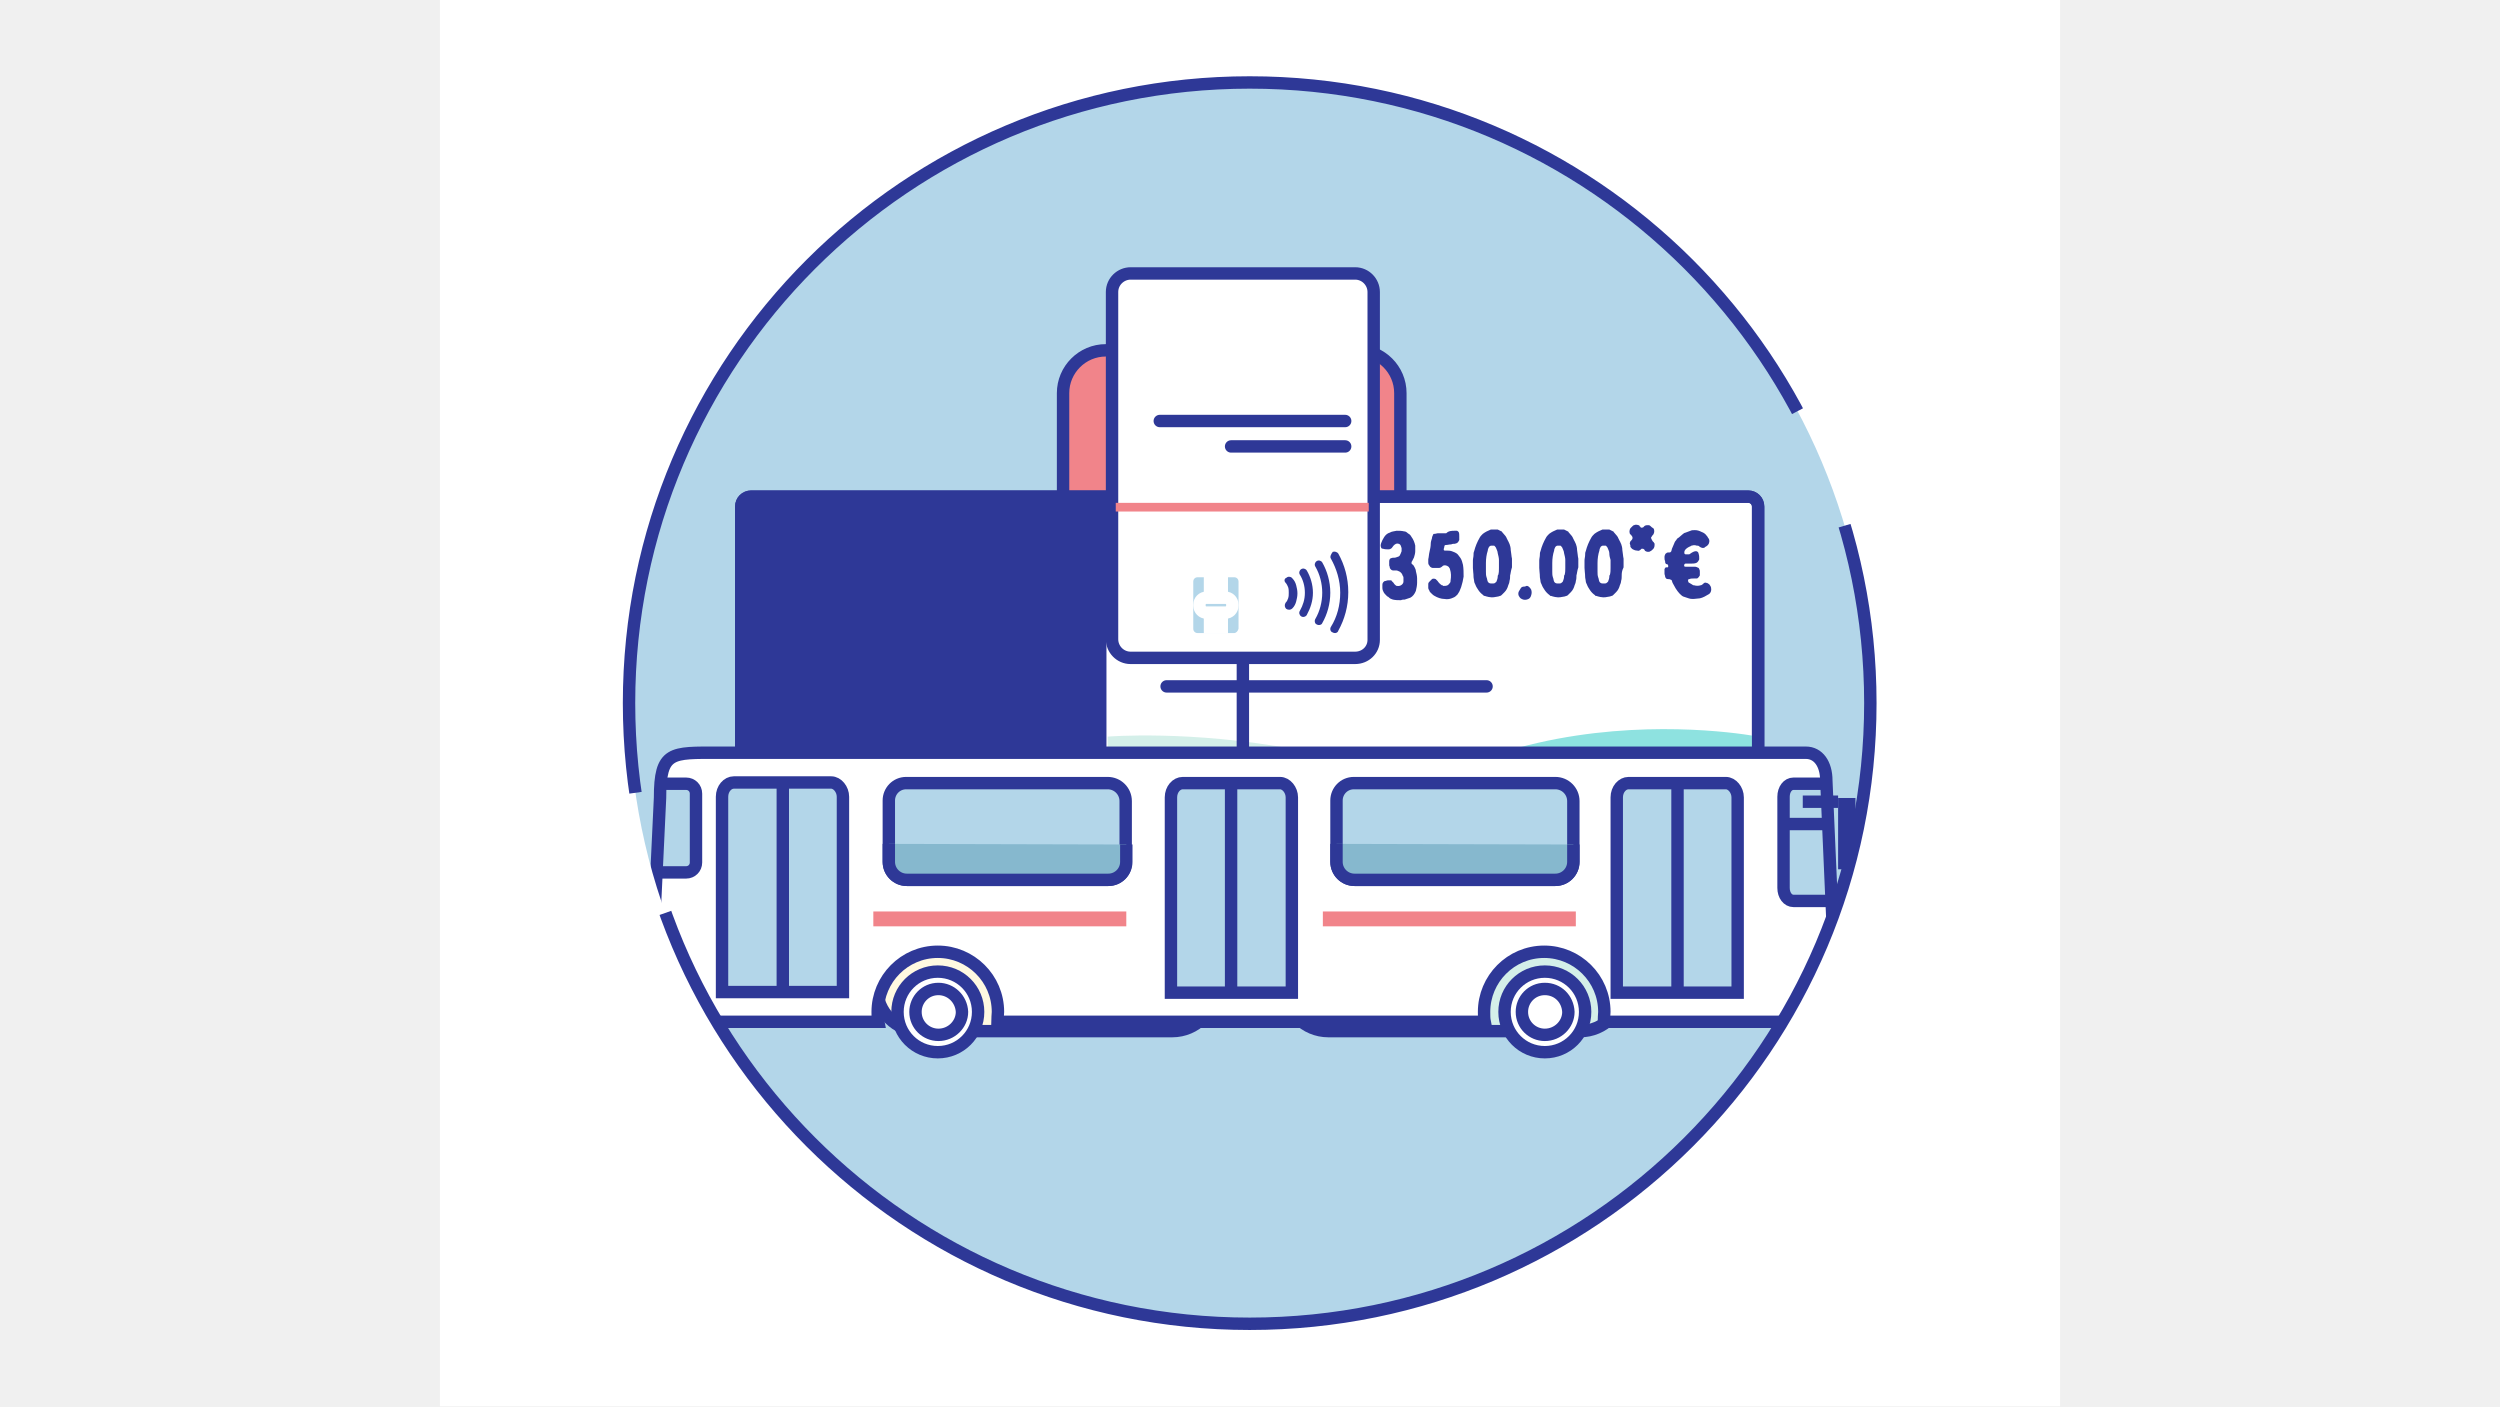
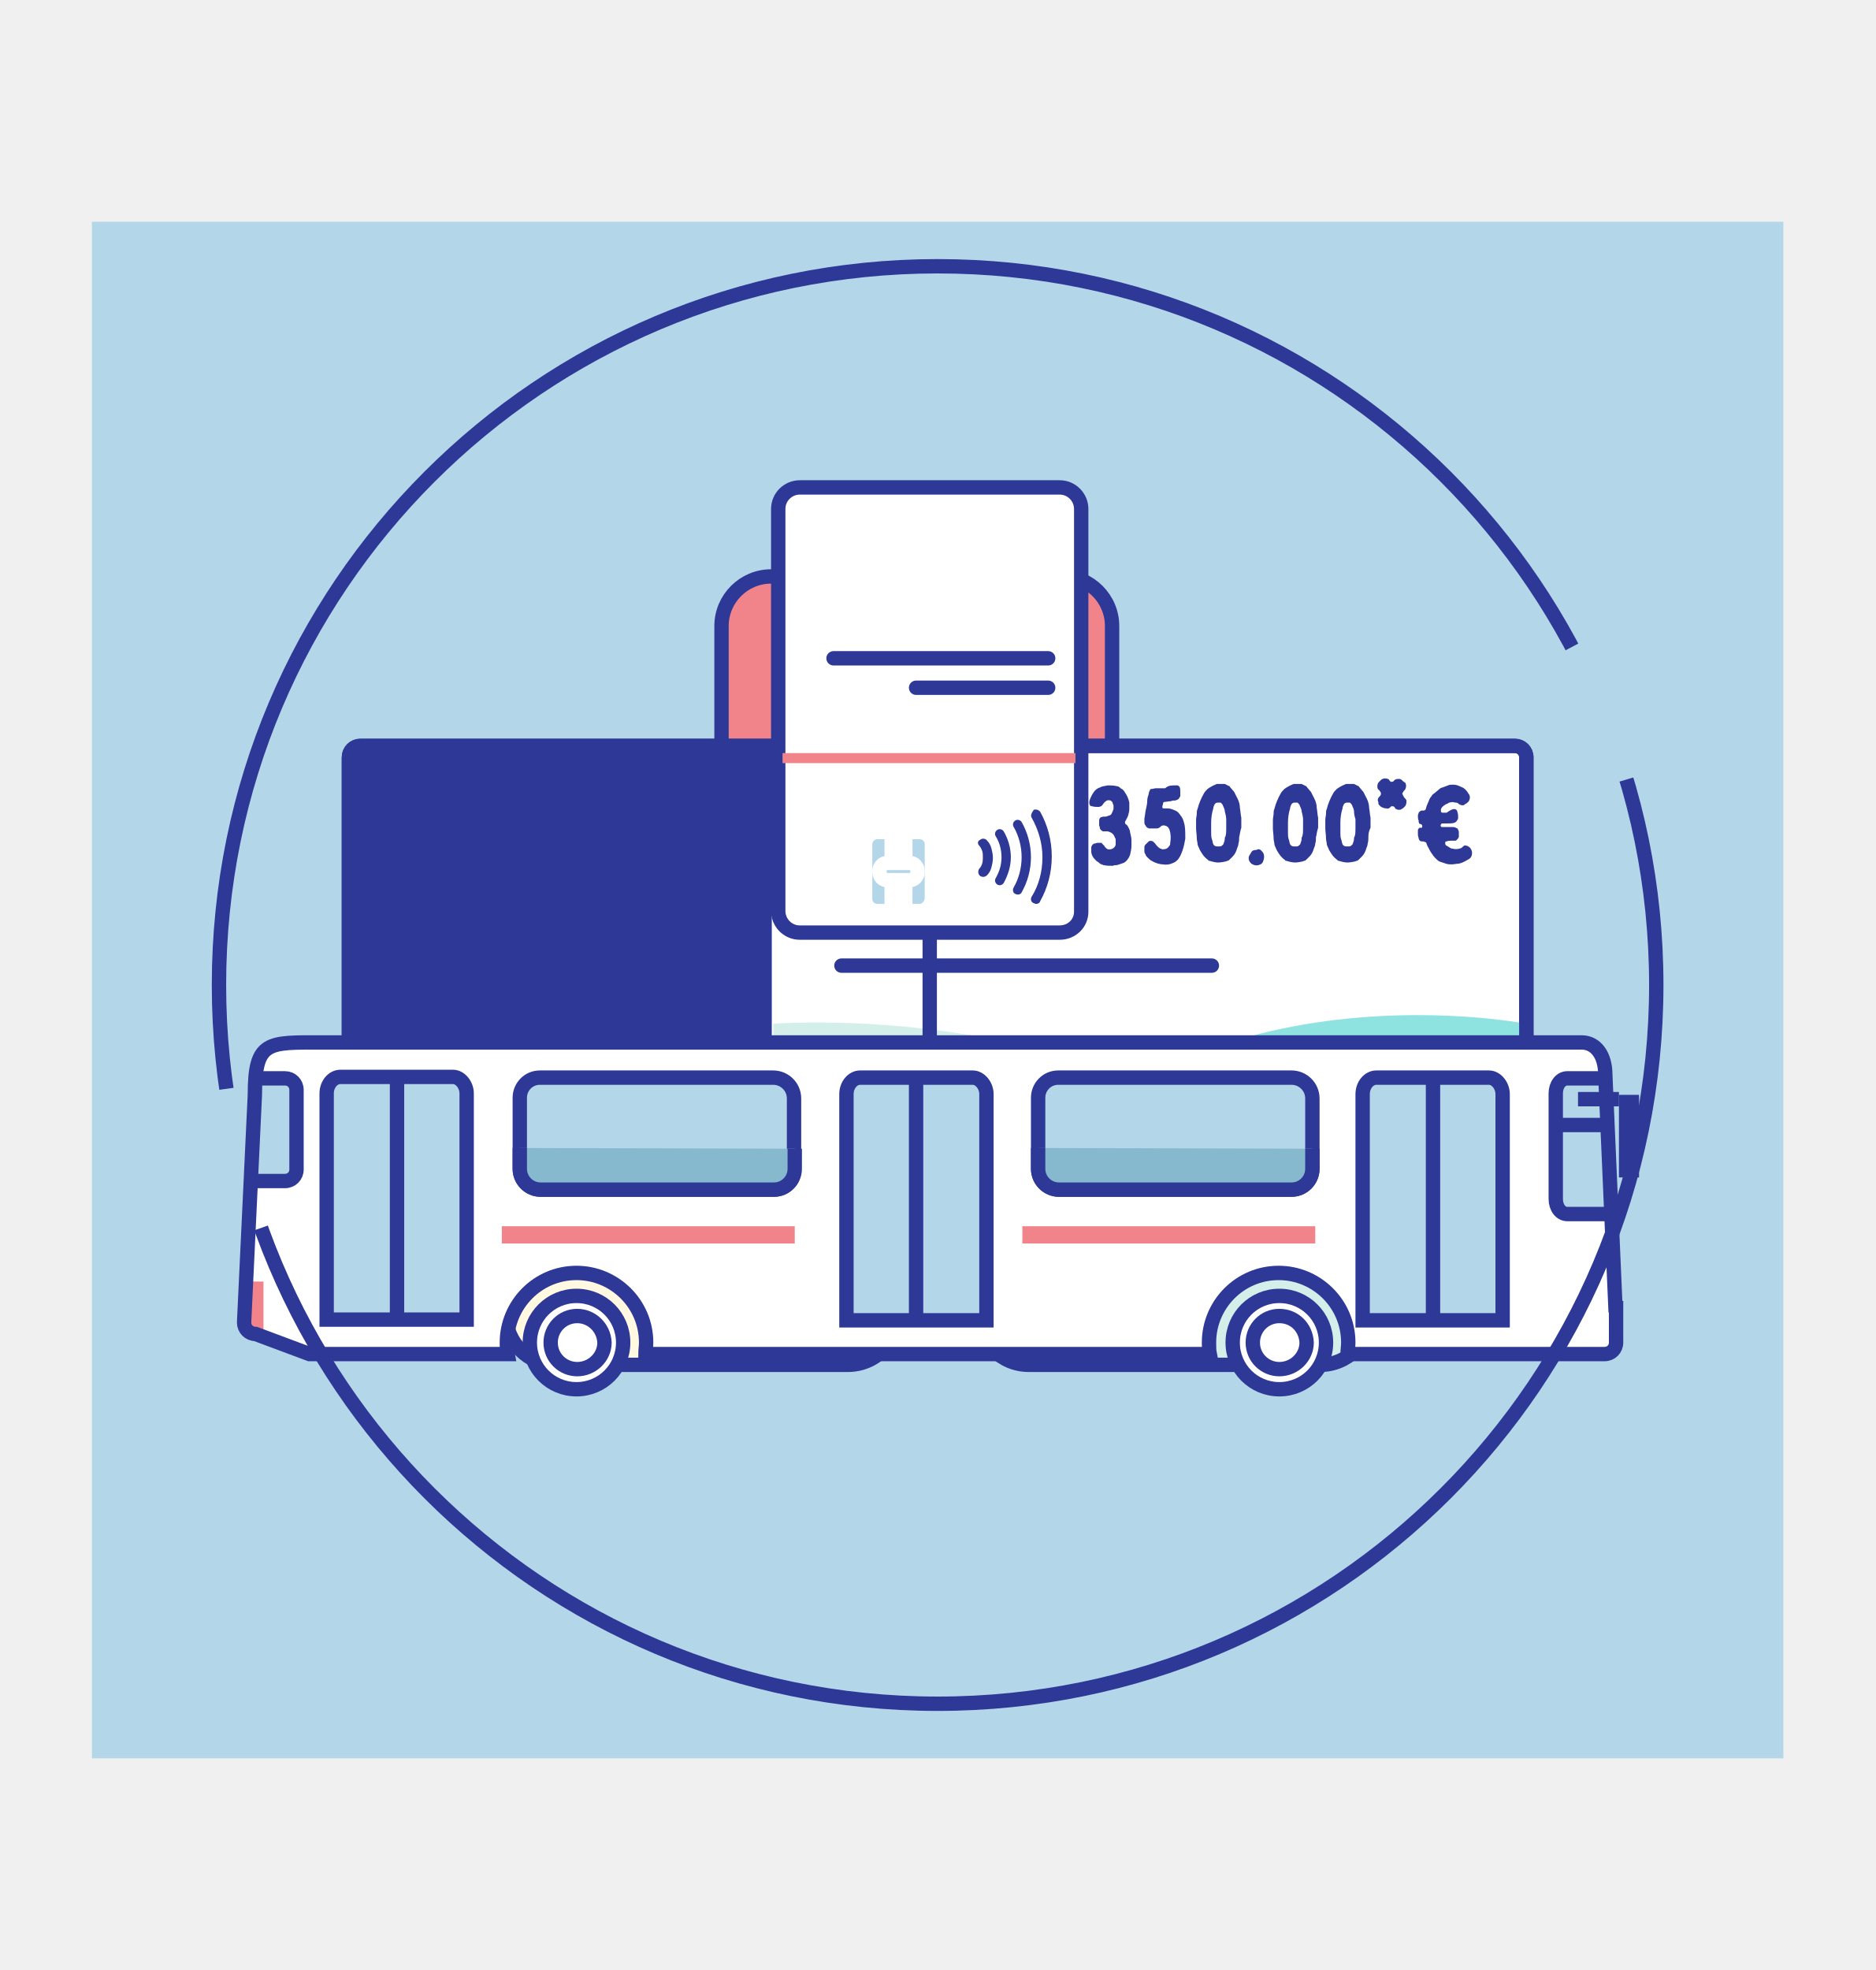
- <svg xmlns="http://www.w3.org/2000/svg" id="loading-svg" style="overflow:hidden;background:white;margin:auto;-webkit-clip-path: circle(122px at center);clip-path: circle(122px at center);" width="560" height="315" viewBox="0 0 261.3 226.8">
+ <svg xmlns="http://www.w3.org/2000/svg" id="loading-svg" style="overflow:hidden;background:white;width:300;margin:auto;-webkit-clip-path: circle(122px at center);clip-path: circle(122px at center);" width="560" height="315" viewBox="0 0 261.3 226.8">
  <style> 
 .st1,  .st3,  .st4 {
	 fill: #fff9e1;
	 stroke: #2e3897;
	 stroke-width: 2;
	 stroke-miterlimit: 10;
}
 .st3,  .st4,  .st0 {
	 fill: #b3d6e9;
}
 .st4 {
	 fill: #fff;
}
 .st6 {
	 fill: #2e3897;
}
 .st7 {
	 fill: none;
	 stroke: #2e3897;
	 stroke-width: 2;
	 stroke-miterlimit: 10;
}
 .st8 {
	 fill: #fff;
}
 .st10 {
	 fill: #e8444e;
}
 .st17 {
	 fill: none;
	 stroke: #2e3897;
	 stroke-width: 2;
	 stroke-linecap: round;
	 stroke-linejoin: round;
	 stroke-miterlimit: 10;
}
.st19 {
	 fill: #f1848a;
}
 .st20 {
	 fill: none;
	 stroke: #fff;
	 stroke-width: 2;
	 stroke-miterlimit: 10;
}
 .window {
	 fill: #86b8ce;
	 stroke-width: 2px;
	 stroke: #2e3897;
}
#circulo {
	 stroke-dasharray: 280 20;
	 stroke-dashoffset: 300;
	 animation: borderanimation 1s ease-in-out infinite;
}
 #cheque {
	 transform: translateX(-100%);
	 animation: rightmove 4s linear infinite forwards;
}
#hamburguesa, #loading-svg #cubos {
	 transform: translateY(-100%);
	 animation: moveDown 4s 1s linear infinite forwards;
}
 #bus {
	 transform: translateX(-100%);
	 animation: move 4s 2s linear infinite forwards;
}
 #cubos {
	 animation-delay: 3s;
}
 @keyframes rightmove {
	 20%, 30% {
		 transform: translateX(0);
+  opacity:1;
	}
	 40%, 100% {
		 transform: translateX(100%);
+ opacity:0;
	}
}
 @keyframes moveDown {
	 20%, 30% {
		 transform: translateY(0);
+  opacity:1;
	}
	 40%, 100% {
		 transform: translateY(100%);
+ opacity:0;
	}
}
 @keyframes move {
	 20%, 40% {
		 transform: translateX(0);
+ 		 opacity:1;
	}
	 40%, 100% {
		 transform: translateX(100%);
+ 		opacity:0;
	}
}
 @keyframes borderanimation {
	 to {
		 stroke-dashoffset: 0;
	}
}

.bootstrap-button{
	box-shadow:none;
	color:#333 !important;
}
.footer-device{
display:none;
}
</style>
  <path id="fondo" class="st0" d="M12.8 7.1h235.6v214H12.8z" />
  <g id="hamburguesa">
    <path id="pan2" class="st1" d="M153.9 153.2h-46.4c-5.2 0-9.5-4.3-9.5-9.5V141c0-1 .9-1.9 1.9-1.9h61.6c1 0 1.9.9 1.9 1.9v2.8c-.1 5.1-4.3 9.4-9.5 9.4z" />
    <path id="carne" d="M98 126.4h65.2c3.3 0 6 2.7 6 6s-2.7 6-6 6H98c-3.3 0-6-2.7-6-6 .1-3.3 2.8-6 6-6z" fill="#f1848a" stroke="#2e3897" stroke-width="2" stroke-miterlimit="10" />
    <path id="salsa" class="st3" d="M90.4 131.9c3.3 8.3 15-3.2 21.5 0 12 5.9 15.7-3.4 22.1 0 11.7 6.1 18.6-3.9 24.7 0 9 5.8 12 0 12 0s3.2-6.2-7.6-6H99.6s-11.6 0-9.2 6z" />
    <path id="queso" class="st4" d="M95.2 122.8h70.9c1 0 1.9.9 1.9 1.9 0 1-.9 1.9-1.9 1.9h-11.6l-8.4 6-8.4-6H95.2c-1 0-1.9-.9-1.9-1.9 0-1 .9-1.9 1.9-1.9z" />
    <path id="lechuga" d="M96 117.6h69.3c1.5 0 2.7 1.2 2.7 2.7 0 1.5-1.2 2.7-2.7 2.7H96c-1.5 0-2.7-1.2-2.7-2.7 0-1.5 1.2-2.7 2.7-2.7z" fill="#d4efe9" stroke="#2e3897" stroke-width="2" stroke-miterlimit="10" />
    <path id="pan" class="st1" d="M160.5 117c1.6 0 2.8-1.3 2.7-2.9-1.5-16.7-15.5-24.5-32.6-24.5S99.5 97.4 98 114.1c-.1 1.5 1.1 2.9 2.7 2.9h59.8z" />
    <circle class="st6" cx="136.1" cy="96.5" r="1.4" />
    <circle class="st6" cx="145.4" cy="99.2" r="1.4" />
    <circle class="st6" cx="139.5" cy="102.5" r="1.4" />
    <path id="band" class="st7" d="M118.2 98.6l-6.1-40.9" />
    <path id="bande" class="st8" d="M111.1 60.7l24.4 3.5-21.7 14.4z" />
    <g id="banderin">
      <circle cx="118" cy="68" r="4" fill="#d4efe9" />
      <path class="st10" d="M114 72.8c2.3-1.7 4.2-4.1 5.5-6.1-.7 3.6-3.1 5.8-5.5 6.1" />
    </g>
  </g>
  <g id="cubos">
    <g id="a">
      <path d="M148 110.9h-40.6c-3.8 0-6.9-3.1-6.9-6.9V63.4c0-3.8 3.1-6.9 6.9-6.9H148c3.8 0 6.9 3.1 6.9 6.9V104c0 3.8-3.1 6.9-6.9 6.9z" fill="#f1848a" stroke="#2e3897" stroke-width="2" stroke-linecap="round" stroke-linejoin="round" stroke-miterlimit="10" />
      <path class="st6" d="M123.6 70.4c.1-.2.3-.4.5-.6.2-.2.5-.3.8-.3h5.4c.3 0 .5.1.8.3s.4.4.5.6L143 96.8c.1.2.1.5-.1.7-.1.3-.4.4-.8.4h-6.6c-.3 0-.6-.1-.8-.3l-.6-.6-1-2.3c-.1-.2-.3-.4-.6-.6-.2-.2-.5-.3-.8-.3h-8.2c-.3 0-.6.1-.8.3-.2.2-.4.4-.5.6l-1.1 2.3c-.1.2-.3.4-.5.6-.2.2-.5.3-.8.3h-6.7c-.1 0-.3 0-.4-.1-.1-.1-.3-.1-.3-.2s-.1-.2-.2-.4c0-.2 0-.3.1-.5l11.3-26.3zm2.3 16.9h3.5c.3 0 .4-.1.6-.3.1-.2.1-.4 0-.6-.3-.6-.6-1.4-.9-2.3-.4-.9-.7-1.7-1-2.4-.1-.2-.2-.3-.3-.3-.1 0-.2.1-.3.3l-1.9 4.7c-.1.2-.1.4 0 .6-.1.2 0 .3.3.3z" />
    </g>
    <g id="b">
      <path d="M118.1 166.3H77.4c-3.8 0-6.9-3.1-6.9-6.9v-40.6c0-3.8 3.1-6.9 6.9-6.9H118c3.8 0 6.9 3.1 6.9 6.9v40.6c.1 3.8-3 6.9-6.8 6.9z" fill="#fff9e1" stroke="#2e3897" stroke-width="2" stroke-linecap="round" stroke-linejoin="round" stroke-miterlimit="10" />
      <path class="st6" d="M105.7 138.7c.4.2.8.5 1.2.9.4.3.8.8 1.1 1.2.3.5.6 1.1.9 1.7.2.6.3 1.4.3 2.2 0 1.7-.3 3.1-.8 4.2s-1.2 2-2.2 2.6c-.9.7-1.9 1.1-3.1 1.4-1.2.3-2.4.4-3.7.4H87.2c-.3 0-.5-.1-.7-.3s-.3-.4-.3-.7v-26.6c0-.3.1-.5.3-.7s.4-.3.7-.3h11.7c1.2 0 2.4.1 3.6.4 1.1.3 2.1.7 3 1.3.9.6 1.6 1.4 2.1 2.4s.8 2.2.8 3.7c0 1.2-.3 2.2-.9 3-.6.9-1.2 1.5-1.9 2-.5.6-.4.9.1 1.2zm-10.9-3h3.6c.5 0 .9-.2 1.2-.6.3-.4.5-.8.5-1.3s-.2-.9-.6-1.2c-.4-.3-.7-.5-1.1-.5h-3.7c-.3 0-.5.1-.7.3s-.3.4-.3.7v1.8c0 .3.1.5.3.7s.6.1.8.1zm4.1 6.4h-4.1c-.3 0-.5.1-.7.3s-.3.4-.3.7v2.2c0 .3.1.5.3.7s.4.3.7.3h4.3c.5 0 .9-.2 1.3-.6.4-.4.6-.8.6-1.4 0-.5-.2-.9-.6-1.4-.3-.6-.8-.8-1.5-.8z" />
    </g>
    <g id="c">
      <path d="M183.9 166.3h-40.6c-3.8 0-6.9-3.1-6.9-6.9v-40.6c0-3.8 3.1-6.9 6.9-6.9h40.6c3.8 0 6.9 3.1 6.9 6.9v40.6c0 3.8-3.1 6.9-6.9 6.9z" fill="#d4efe9" stroke="#2e3897" stroke-width="2" stroke-linecap="round" stroke-linejoin="round" stroke-miterlimit="10" />
      <path class="st6" d="M177.9 145.7c-.8 1.2-1.6 2.3-2.5 3.3-.9 1-1.9 1.8-3 2.5s-2.4 1.2-3.7 1.6c-1.4.4-2.9.6-4.5.6-2.1 0-4-.4-5.8-1.2s-3.4-1.8-4.8-3.1-2.4-2.9-3.2-4.7c-.8-1.8-1.2-3.7-1.2-5.7s.4-3.9 1.2-5.7c.8-1.8 1.8-3.3 3.2-4.7 1.4-1.3 2.9-2.4 4.8-3.1 1.8-.8 3.8-1.2 5.8-1.2 1.7 0 3.2.2 4.6.6 1.4.4 2.6.9 3.7 1.6 1.1.7 2.1 1.5 3 2.5.9 1 1.7 2.1 2.5 3.3.1.2.2.4.1.7-.1.2-.2.4-.5.5l-5.5 2.2c-.3.1-.5.1-.8 0-.3-.1-.5-.3-.6-.5-.8-1.2-1.7-2.1-2.7-2.7-1.1-.6-2.3-1-3.8-1-1 0-1.9.2-2.8.6-.9.4-1.6 1-2.3 1.7-.6.7-1.2 1.5-1.5 2.4-.4.9-.5 1.8-.5 2.8 0 1 .2 1.9.5 2.8.4.9.9 1.7 1.5 2.4s1.4 1.2 2.3 1.6c.9.4 1.8.6 2.8.6 1.4 0 2.7-.3 3.9-1 1.2-.7 2.1-1.6 2.7-2.7.1-.2.3-.4.6-.5.2-.1.5-.1.8 0l5.5 2.2c.2.1.4.3.5.5-.2.4-.2.6-.3.8z" />
    </g>
  </g>
  <g id="cheque">
    <path class="st4" d="M211.1 148.7H50.2c-.9 0-1.6-.7-1.6-1.6V81.7c0-.9.7-1.6 1.6-1.6H211c.9 0 1.6.7 1.6 1.6V147c.1.9-.7 1.7-1.5 1.7z" />
    <path class="st6" d="M48.6 80.1h58.9v68.5H48.6z" />
    <path fill="#e05452" d="M48.2 131.9h59.3v4H48.2z" />
    <path d="M107.7 118.8s53.7-4.4 81.6 29.9h-81.6v-29.9z" fill="#d4efe9" />
    <path d="M212.6 118.8s-52.8-10.4-76.3 29.9h76.4l-.1-29.9z" fill="#8ee2e0" />
    <g id="text_34_">
      <path class="st17" d="M117.2 110.7h51.6M117.2 122.1h59.4M117.2 133.5h36.5" />
    </g>
    <path class="st7" d="M211.1 148.7H50.2c-.9 0-1.6-.7-1.6-1.6V81.7c0-.9.7-1.6 1.6-1.6H211c.9 0 1.6.7 1.6 1.6V147c.1.9-.7 1.7-1.5 1.7z" />
    <g>
      <path class="st6" d="M157.4 95.3c-.2.5-.5.9-.9 1.1l-.9.3c-.2 0-.4 0-.6.1-.4 0-.9 0-1.3-.1-.2-.1-.4-.1-.6-.3-.1-.1-.2-.2-.3-.2l-.1-.1c-.2-.2-.4-.4-.5-.6-.1-.2-.2-.4-.2-.7v-.5c0-.3.2-.5.4-.6h.1c.1 0 .2-.1.4-.1h.5s.1 0 .1.1l.3.3c.1.2.3.4.5.5h.1c.5.1 1-.3 1-.7v-.6c0-.1 0-.2-.1-.3-.1-.3-.2-.5-.5-.7-.2-.1-.4-.2-.6-.2h-.5c-.2 0-.4-.2-.5-.4 0-.1 0-.2-.1-.4v-.7c0-.3.2-.5.4-.5.2-.1.5 0 .7-.1.2-.1.4-.1.5-.2l.1-.1c.1-.2.2-.4.3-.7v-.5c0-.1-.1-.2-.1-.3-.1-.4-.5-.5-.8-.4-.2.1-.3.2-.4.3-.1.1-.2.3-.3.4-.1.1-.3.2-.5.2-.3 0-.6 0-.9-.1-.2 0-.3-.1-.3-.2-.1-.2-.1-.4 0-.7.1-.3.3-.7.5-1 .2-.3.5-.6.9-.7.3-.2.7-.2 1.1-.3.4 0 .8 0 1.2.1.2 0 .4.1.6.3.1.1.2.1.3.2.1.1.2.2.3.4.3.4.5.9.6 1.4v.9c0 .3-.1.7-.2 1l-.3.6c-.1.1-.1.2-.1.3 0 .1 0 .1.1.2.2.1.3.3.4.5.1.2.2.4.2.6.1.4.2.8.2 1.2v.7c0 .4-.1.9-.2 1.3zM163.7 85.6h.3c.1 0 .2.1.3.2.1.2.1.4.1.7v.6c-.1.2-.2.4-.4.5-.1 0-.2.1-.3.1-.2 0-.4 0-.6.1-.3 0-.6.1-.9.1-.1 0-.2.1-.2.2 0 .2-.1.3-.1.5 0 .1 0 .2.2.2h.2c.3 0 .6 0 .9.1.2.1.3.1.5.2s.4.2.6.5c.1.1.2.3.3.4.2.3.3.7.4 1.1.1.6.1 1.3.1 1.9-.1.6-.2 1.1-.4 1.7-.1.2-.1.3-.2.5-.1.3-.3.5-.4.7-.2.2-.4.4-.7.5-.4.2-.9.3-1.4.2-.5 0-1.1-.2-1.6-.5-.2-.1-.4-.3-.6-.5-.1-.1-.2-.2-.2-.3-.1-.2-.2-.3-.2-.5v-.6c0-.2.1-.3.2-.4l.4-.4c.1-.1.4-.1.6 0l.3.3c.2.3.4.5.7.7.1 0 .2 0 .2.1.2 0 .5 0 .7-.1.2-.1.3-.3.4-.4.1-.1.1-.3.1-.4.1-.6.1-1.2-.1-1.8 0-.1-.1-.2-.1-.2-.1-.3-.6-.5-.9-.4-.1 0-.2.1-.3.2-.1.1-.3.2-.5.2h-1c-.1 0-.3-.1-.4-.2-.1-.1-.1-.2-.2-.3-.1-.1-.1-.3-.1-.4v-.5c.1-.4.1-.8.2-1.2.1-.4.2-.9.2-1.3 0-.3.1-.6.2-.9 0-.2.1-.4.2-.6 0-.1.1-.1.2-.1.2 0 .4-.1.6-.1h1.3c.4-.4.9-.4 1.4-.4zM172.6 92.8c0 .3 0 .6-.1.9 0 .2-.1.5-.2.7-.1.4-.3.8-.6 1.1l-.4.4c-.1.1-.2.2-.3.2-.1 0-.2.1-.3.1-.5.1-1 .2-1.4.1-.2 0-.4-.1-.5-.1-.1 0-.2-.1-.4-.1 0 0-.1 0-.1-.1-.3-.2-.6-.5-.8-.8-.2-.3-.4-.6-.5-.9-.1-.2-.2-.4-.2-.6 0-.2-.1-.4-.1-.7 0-.5-.1-1-.1-1.4v-1.2c0-.3.1-.6.1-.9 0-.2 0-.4.1-.6.2-.8.5-1.5.9-2.2.1-.2.3-.4.5-.6.4-.3.8-.5 1.3-.7h1.1l.6.3s.1 0 .1.1c.2.2.4.5.6.7 0 .1.1.1.1.2l.3.6c.1.1.1.3.2.4.1.3.2.6.2 1 .1.5.1 1 .2 1.4v1.4c-.2.6-.2 1-.3 1.3zm-2-3.6c0-.3-.2-.6-.3-.9-.1-.1-.2-.3-.3-.3h-.4c-.2 0-.3.1-.4.2-.1.2-.2.4-.2.6-.2.6-.3 1.3-.3 2v1.4c0 .3 0 .6.1.9.1.2.1.5.2.7.1.2.3.3.5.3h.4c.2 0 .3-.1.4-.2l.1-.1c.1-.3.2-.5.2-.8 0-.1 0-.2.1-.3.1-.4.1-.7.1-1.1v-1.3c0-.3-.1-.7-.2-1.1zM175.7 94.7c.1.1.2.2.3.4.1.3.1.6 0 .9-.1.4-.3.6-.7.7-.4.1-.7 0-1-.2-.1-.1-.2-.2-.3-.4-.1-.2-.1-.5 0-.7.1-.2.2-.3.3-.5.1-.2.3-.3.6-.3h.1c.3-.2.5-.1.7.1zM183.3 92.8c0 .3 0 .6-.1.9 0 .2-.1.5-.2.7-.1.4-.3.8-.6 1.1l-.4.4c-.1.1-.2.2-.3.2-.1 0-.2.1-.3.1-.5.1-1 .2-1.4.1-.2 0-.4-.1-.5-.1-.1 0-.2-.1-.4-.1 0 0-.1 0-.1-.1-.3-.2-.6-.5-.8-.8-.2-.3-.4-.6-.5-.9-.1-.2-.2-.4-.2-.6 0-.2-.1-.4-.1-.7 0-.5-.1-1-.1-1.4v-1.2c0-.3.1-.6.1-.9 0-.2 0-.4.1-.6.2-.8.5-1.5.9-2.2.1-.2.3-.4.5-.6.4-.3.8-.5 1.3-.7h1.1l.6.3s.1 0 .1.1c.2.2.4.5.6.7 0 .1.1.1.1.2l.3.6c.1.1.1.3.2.4.1.3.2.6.2 1 .1.5.1 1 .2 1.4v1.4c-.2.6-.2 1-.3 1.3zm-2-3.6c0-.3-.2-.6-.3-.9-.1-.1-.2-.3-.3-.3h-.4c-.2 0-.3.1-.4.2-.1.2-.2.4-.2.6-.2.6-.3 1.3-.3 2v1.4c0 .3 0 .6.1.9.1.2.1.5.2.7.1.2.3.3.5.3h.4c.2 0 .3-.1.4-.2l.1-.1c.1-.3.2-.5.2-.8 0-.1 0-.2.1-.3.1-.4.1-.7.1-1.1v-1.3c0-.3-.1-.7-.2-1.1zM190.6 92.8c0 .3 0 .6-.1.9 0 .2-.1.5-.2.7-.1.4-.3.8-.6 1.1l-.4.4c-.1.1-.2.2-.3.2-.1 0-.2.1-.3.1-.5.1-1 .2-1.4.1-.2 0-.4-.1-.5-.1-.1 0-.2-.1-.4-.1 0 0-.1 0-.1-.1-.3-.2-.6-.5-.8-.8-.2-.3-.4-.6-.5-.9-.1-.2-.2-.4-.2-.6 0-.2-.1-.4-.1-.7 0-.5-.1-1-.1-1.4v-1.2c0-.3.1-.6.1-.9 0-.2 0-.4.1-.6.2-.8.5-1.5.9-2.2.1-.2.3-.4.5-.6.4-.3.8-.5 1.3-.7h1.1l.6.3s.1 0 .1.1c.2.2.4.5.6.7 0 .1.1.1.1.2l.3.6c.1.1.1.3.2.4.1.3.2.6.2 1 .1.5.1 1 .2 1.4v1.4c-.3.6-.3 1-.3 1.3zm-2-3.6c0-.3-.2-.6-.3-.9-.1-.1-.2-.3-.3-.3h-.4c-.2 0-.3.1-.4.2-.1.2-.2.4-.2.6-.2.6-.3 1.3-.3 2v1.4c0 .3 0 .6.1.9.1.2.1.5.2.7.1.2.3.3.5.3h.4c.2 0 .3-.1.4-.2l.1-.1c.1-.3.2-.5.2-.8 0-.1 0-.2.1-.3.1-.4.1-.7.1-1.1v-1.3c-.1-.3-.2-.7-.2-1.1zM191.9 87.6c0-.1.1-.2.1-.3l.2-.2c.2-.2.2-.5 0-.7-.1-.1-.1-.2-.2-.2-.2-.2-.2-.7 0-1l.3-.3c.1-.1.2-.2.3-.2.2-.1.4-.1.7 0 .1 0 .2.1.2.2.1 0 .1.1.2.2h.1c.1 0 .3 0 .4-.2.2-.2.4-.2.7-.2.2 0 .3.1.4.2.1.1.2.2.4.3.2.2.2.7 0 1-.1.1-.2.2-.3.4-.1.1-.1.2 0 .3 0 .1.1.2.2.4l.2.2c0 .1.1.1.1.2v.2c0 .3-.1.6-.4.8-.1.1-.2.2-.3.2-.1.1-.2.1-.3.1-.1 0-.3 0-.4-.1-.1 0-.2-.1-.2-.2l-.1-.1c-.1-.1-.2-.1-.3-.1h-.1l-.1.1c-.2.2-.4.3-.6.2-.3 0-.5-.1-.7-.2-.2-.1-.3-.3-.4-.4V88c-.1-.3-.1-.4-.1-.4zM202.6 88.9c.2 0 .4.2.4.4.1.3.1.5.1.8 0 .1 0 .2-.1.3-.1.2-.2.3-.4.4-.3.1-.6.1-1 .1h-.7c-.2 0-.3.3-.2.4 0 .1.1.1.2.1h1.5c.2 0 .4.1.6.2 0 0 .1.1.1.2.1.1.1.3.1.4v.6c-.1.2-.2.3-.3.4 0 0-.1.1-.2.1h-.3-.2c-.2 0-.5 0-.7.1-.2 0-.2.1-.2.3 0 .1.1.3.2.3.2.1.3.2.5.3.1.1.2.1.3.1.3.1.7.1 1 0 .2 0 .4-.2.5-.3.1-.1.3-.2.4-.1.1 0 .2 0 .3.1.2.1.3.2.4.4.2.3.2.9-.1 1.2l-.1.1c-.5.3-1 .6-1.5.7-.3 0-.7.1-1 .1-.3 0-.5 0-.8-.1l-.9-.3c-.2-.1-.4-.3-.6-.5-.2-.2-.4-.5-.6-.8-.2-.3-.3-.6-.5-.9 0-.1-.1-.2-.1-.3 0-.1-.1-.2-.2-.2-.1-.1-.3-.1-.4-.1-.3 0-.4-.1-.5-.4 0-.2-.1-.3-.1-.5v-.7c0-.1.1-.1.1-.2.1-.1.1-.1.2-.1h.2c.1 0 .1-.1.1-.2 0-.2-.1-.3-.2-.3-.2 0-.3-.2-.3-.4v-.1c-.1-.2-.1-.4-.1-.6 0-.2 0-.3.1-.4 0-.1 0-.2.1-.2.1-.1.2-.2.4-.2h.2c.2 0 .2-.1.3-.2 0-.1.1-.3.1-.4.1-.2.2-.5.3-.7.1-.3.2-.5.4-.7.1-.2.2-.3.4-.4.2-.2.5-.4.7-.6.1-.1.3-.2.4-.2.3-.1.5-.2.8-.3.2-.1.4-.1.7-.1.4 0 .7.1 1.1.3.3.1.6.3.8.6l.1.1c0 .1.1.1.1.2.2.2.3.5.2.8 0 .1-.1.3-.2.4-.1.1-.2.2-.4.3 0 0-.1 0-.1.1-.2.1-.4.1-.6 0-.1 0-.1-.1-.2-.1-.1-.1-.2-.2-.4-.2h-.1c-.3-.1-.5-.1-.8 0-.1 0-.1 0-.2.1-.3.1-.6.3-.8.5-.1.1-.2.3-.2.4v.2c0 .1.1.2.2.2H201.5c.7-.5.9-.5 1.1-.5z" />
    </g>
  </g>
  <g id="bus">
    <path class="st4" d="M147.6 106.1h-36.2c-1.7 0-3-1.4-3-3v-56c0-1.7 1.4-3 3-3h36.2c1.7 0 3 1.4 3 3v56.1c0 1.6-1.3 2.9-3 2.9z" />
    <path class="st19" d="M109 81.1h40.8v1.4H109z" />
    <path class="st0" d="M128.1 102.1h-5.9c-.4 0-.7-.3-.7-.7v-7.6c0-.4.3-.7.7-.7h5.9c.4 0 .7.3.7.7v7.6c-.1.4-.4.7-.7.7z" />
    <path class="st20" d="M126.1 93v9.2M124.2 93v9.2" />
    <path d="M126.7 98.8h-3.1c-.6 0-1.1-.5-1.1-1.1v-.2c0-.6.5-1.1 1.1-1.1h3.1c.6 0 1.1.5 1.1 1.1v.2c0 .6-.5 1.1-1.1 1.1z" fill="#b3d6e9" stroke="#fff" stroke-width="2" stroke-miterlimit="10" />
    <g id="text_32_">
      <path class="st17" d="M116.1 67.9H146M127.6 72H146" />
    </g>
    <g>
      <path class="st6" d="M136.4 94c.2.2.3.5.4.7.1.3.1.6.1.9 0 .3 0 .6-.1.9-.1.3-.2.5-.4.7-.2.3-.2.7.1 1 .3.2.7.2 1-.1.3-.3.5-.7.6-1.1.1-.4.2-.8.2-1.3s-.1-.9-.2-1.3-.3-.8-.6-1.1c-.2-.3-.7-.4-1-.1-.3.1-.4.5-.1.8zM138.7 92.7c.5.8.8 1.8.8 2.9 0 1.1-.3 2-.8 2.9-.2.3-.1.7.2.9.3.2.7.1.9-.2.6-1.1 1-2.3 1-3.6 0-1.3-.4-2.6-1-3.6-.2-.3-.6-.4-.9-.2-.3.2-.4.6-.2.9zM141.2 91.4c.7 1.2 1.1 2.7 1.1 4.2s-.4 3-1.1 4.2c-.2.3-.1.8.2.9.3.2.8.1.9-.2.8-1.4 1.3-3.1 1.3-4.9 0-1.8-.5-3.5-1.3-4.9-.2-.3-.6-.4-.9-.2-.3.2-.4.6-.2.9z" />
      <path class="st6" d="M143.7 90.1c.9 1.6 1.5 3.5 1.5 5.5s-.5 3.9-1.5 5.5c-.2.3-.1.8.3.9.3.2.8.1.9-.3 1-1.8 1.6-3.9 1.6-6.2 0-2.3-.6-4.4-1.6-6.2-.2-.3-.6-.4-.9-.3-.3.4-.5.8-.3 1.1z" />
    </g>
    <g>
      <path class="st8" d="M224.5 158l-1.4-32.1c0-2.7-1.3-4.5-3.3-4.5H44.5c-7.6 0-9.4-.3-9.4 7.3l-1.4 31.7c0 .9.7 1.6 1.6 1.6l7.5 2.8h27.6c-.1-.5-.1-1-.1-1.6 0-5.3 4.3-9.7 9.7-9.7 5.3 0 9.7 4.3 9.7 9.7 0 .5-.1 1.1-.1 1.6H168c-.1-.5-.1-1-.1-1.6 0-5.3 4.3-9.7 9.7-9.7 5.3 0 9.7 4.3 9.7 9.7 0 .5-.1 1.1-.1 1.6H223c.9 0 1.6-.7 1.6-1.6v-5.8.6z" />
      <path class="st4" d="M178.2 156.7c-3.6 0-6.5 2.9-6.5 6.5s2.9 6.5 6.5 6.5 6.5-2.9 6.5-6.5-2.9-6.5-6.5-6.5zM80.3 156.7c-3.6 0-6.5 2.9-6.5 6.5s2.9 6.5 6.5 6.5 6.5-2.9 6.5-6.5-2.9-6.5-6.5-6.5z" />
      <path class="st7" d="M80.4 159.5c-2.1 0-3.7 1.7-3.7 3.7 0 2.1 1.7 3.7 3.7 3.7 2.1 0 3.8-1.7 3.8-3.7-.1-2.1-1.8-3.7-3.8-3.7zM178.2 159.5c-2.1 0-3.7 1.7-3.7 3.7 0 2.1 1.7 3.7 3.7 3.7 2.1 0 3.8-1.7 3.8-3.7-.1-2.1-1.7-3.7-3.8-3.7z" />
      <path class="st3" d="M35.1 126.4h4.6c.9 0 1.6.7 1.6 1.6v11.1c0 .9-.7 1.6-1.6 1.6h-4.6M65 160v-31.5c0-1.2-.9-2.3-1.9-2.3H47.4c-1 0-1.9 1-1.9 2.3V160H65z" />
      <path class="st7" d="M55.3 126.3V160" />
      <path class="st3" d="M209.3 160.1v-31.5c0-1.2-.9-2.3-1.9-2.3h-15.7c-1 0-1.9 1-1.9 2.3v31.5h19.5z" />
      <path class="st7" d="M199.6 126.4V160" />
      <path class="st3" d="M137.4 160.1v-31.5c0-1.2-.9-2.3-1.9-2.3h-15.7c-1 0-1.9 1-1.9 2.3v31.5h19.5z" />
      <path class="st7" d="M127.6 126.4V160" />
      <path class="st3" d="M224.3 145.3h-6c-.9 0-1.6-.9-1.6-2.1v-14.7c0-1.2.7-2.1 1.6-2.1h4.6M179.9 141.9h-32.4c-1.6 0-2.9-1.3-2.9-2.9v-9.9c0-1.5 1.2-2.8 2.8-2.8h32.5c1.6 0 2.9 1.3 2.9 2.9v9.8c0 1.6-1.3 2.9-2.9 2.9zM107.8 141.9H75.3c-1.6 0-2.9-1.3-2.9-2.9v-9.9c0-1.5 1.2-2.8 2.8-2.8h32.5c1.6 0 2.9 1.3 2.9 2.9v9.8c.1 1.6-1.2 2.9-2.8 2.9z" />
      <path class="st0 window" d="M182.8 136.2v2.8c0 1.6-1.3 2.9-2.9 2.9h-32.4c-1.6 0-2.9-1.3-2.9-2.9v-2.9M110.7 136.2v2.8c0 1.6-1.3 2.9-2.9 2.9H75.3c-1.6 0-2.9-1.3-2.9-2.9v-2.9" />
      <path class="st7" d="M216.7 132.9h6.5" />
      <path class="st6" d="M225.5 128.7h2.8v11.5h-2.8z" />
      <path class="st7" d="M219.8 129.3h5.7" />
      <path class="st19" d="M36.7 162.4L34 161v-6.3h2.7zM142.4 147h40.8v2.4h-40.8zM69.9 147h40.8v2.4H69.9z" />
    </g>
    <g>
      <path class="st7" d="M225 158l-1.4-32.1c0-2.7-1.3-4.5-3.3-4.5H44.9c-7.6 0-9.4-.3-9.4 7.3L34 160.4c0 .9.7 1.6 1.6 1.6l7.5 2.8h27.6c-.1-.5-.1-1-.1-1.6 0-5.3 4.3-9.7 9.7-9.7 5.3 0 9.7 4.3 9.7 9.7 0 .5-.1 1.1-.1 1.6h78.6c-.1-.5-.1-1-.1-1.6 0-5.3 4.3-9.7 9.7-9.7 5.3 0 9.7 4.3 9.7 9.7 0 .5-.1 1.1-.1 1.6h35.8c.9 0 1.6-.7 1.6-1.6v-5.8.6z" />
    </g>
    <path class="st7" d="M129.5 106.8v14.4" />
  </g>
-   <path id="mascara" class="st8" d="M0 0v226.8h261.3V0H0zm130.6 213.5c-55.3 0-100.1-44.8-100.1-100.1S75.3 13.3 130.6 13.3s100.1 44.8 100.1 100.1-44.8 100.1-100.1 100.1z" />
  <ellipse id="circulo" class="st7" cx="130.6" cy="113.4" rx="100.1" ry="100.1" />
</svg>
